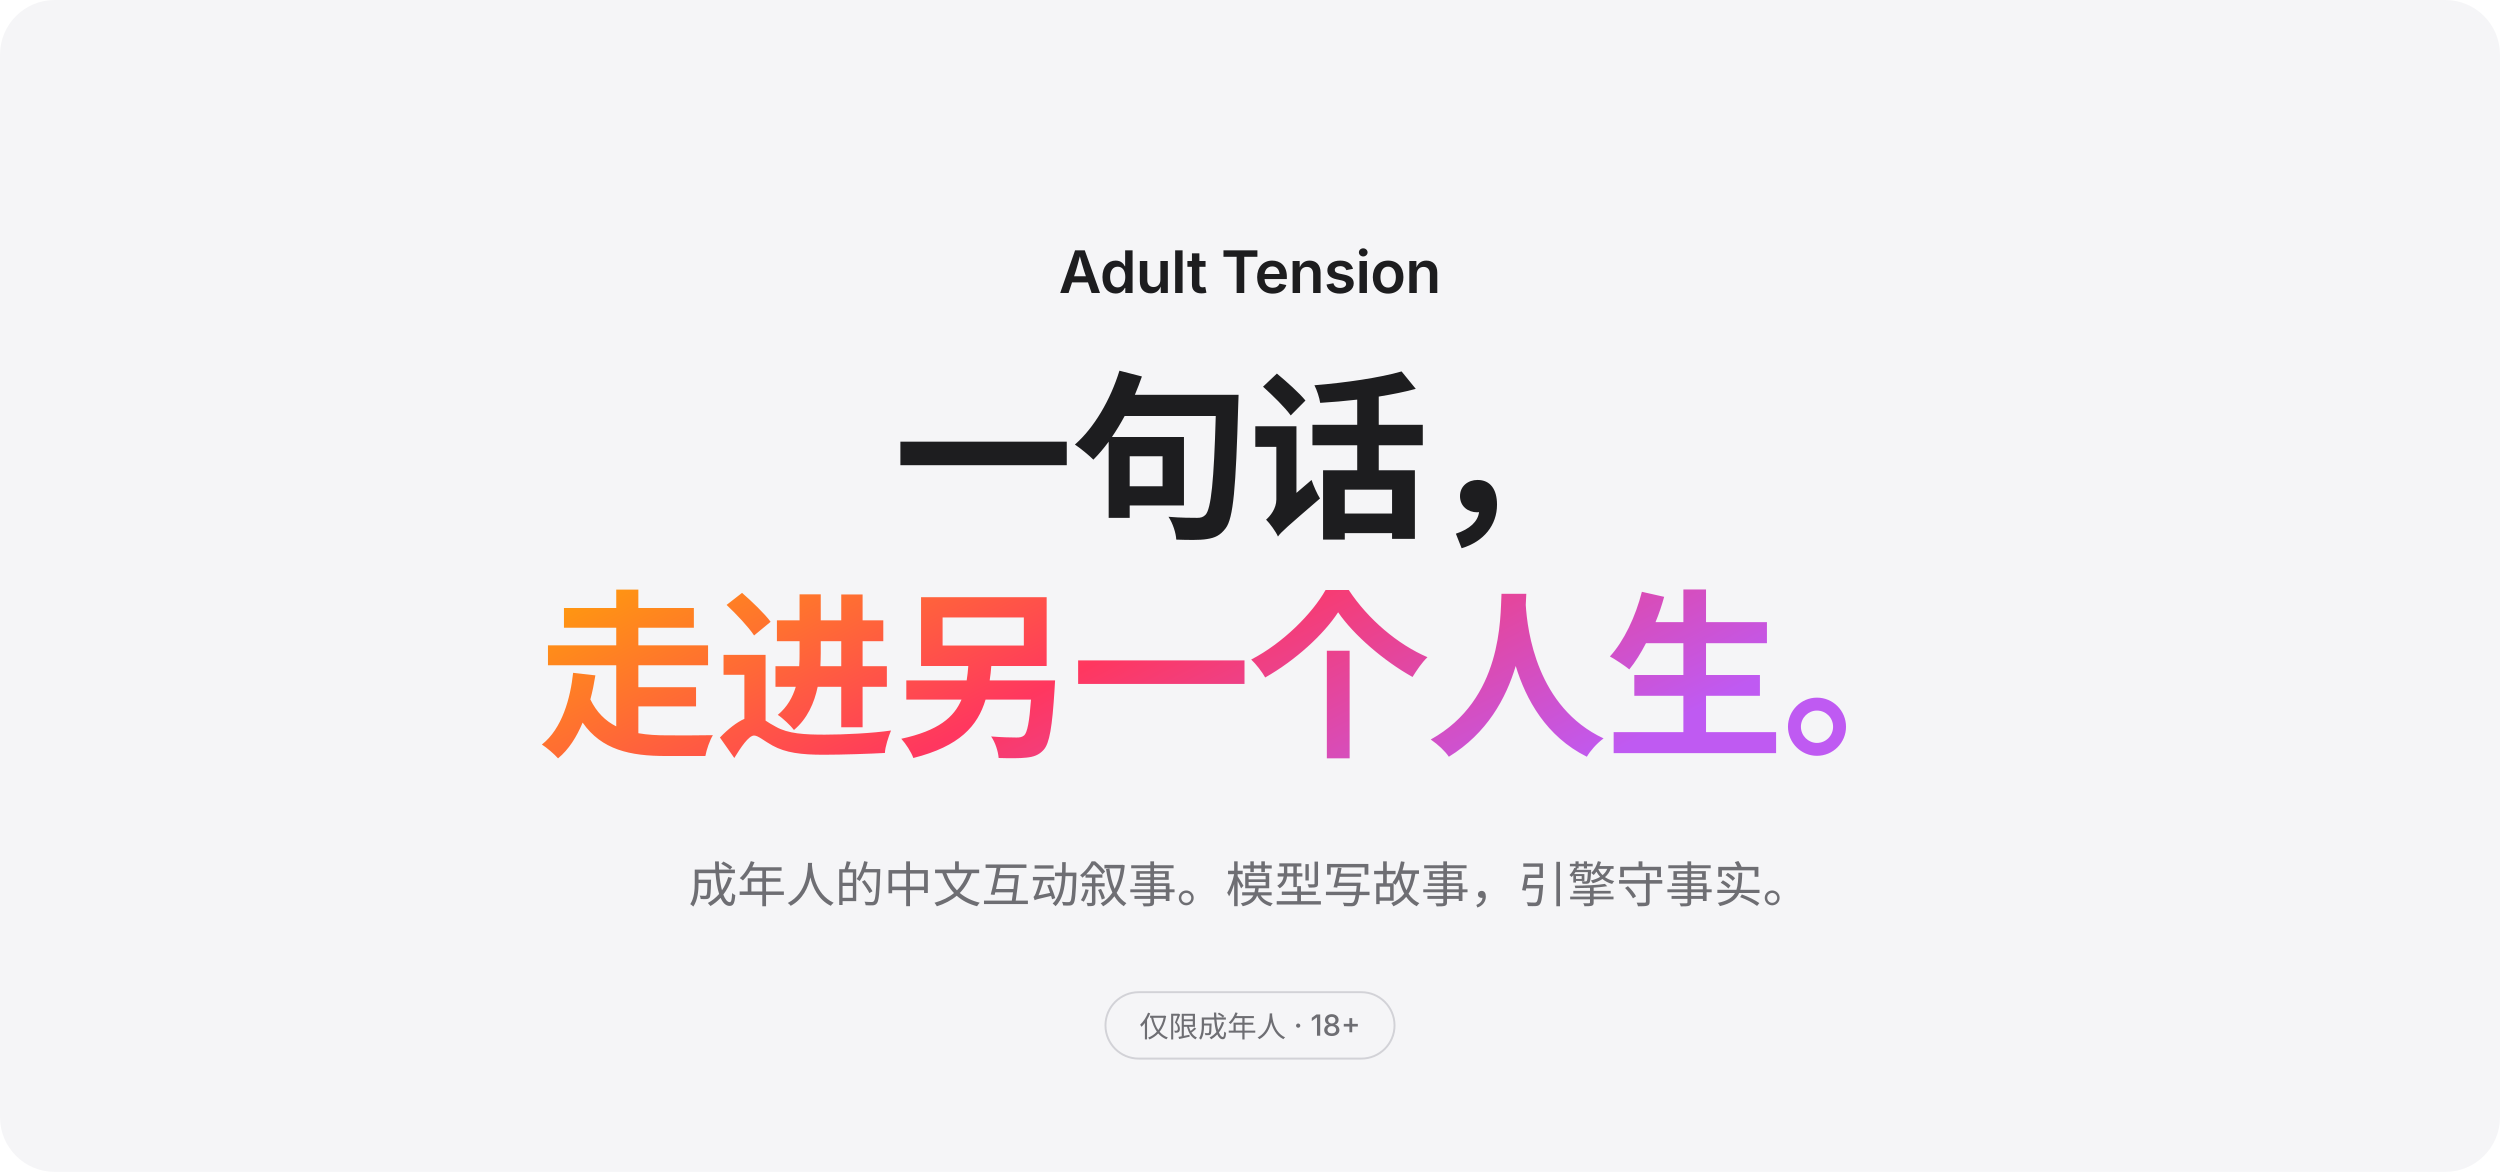
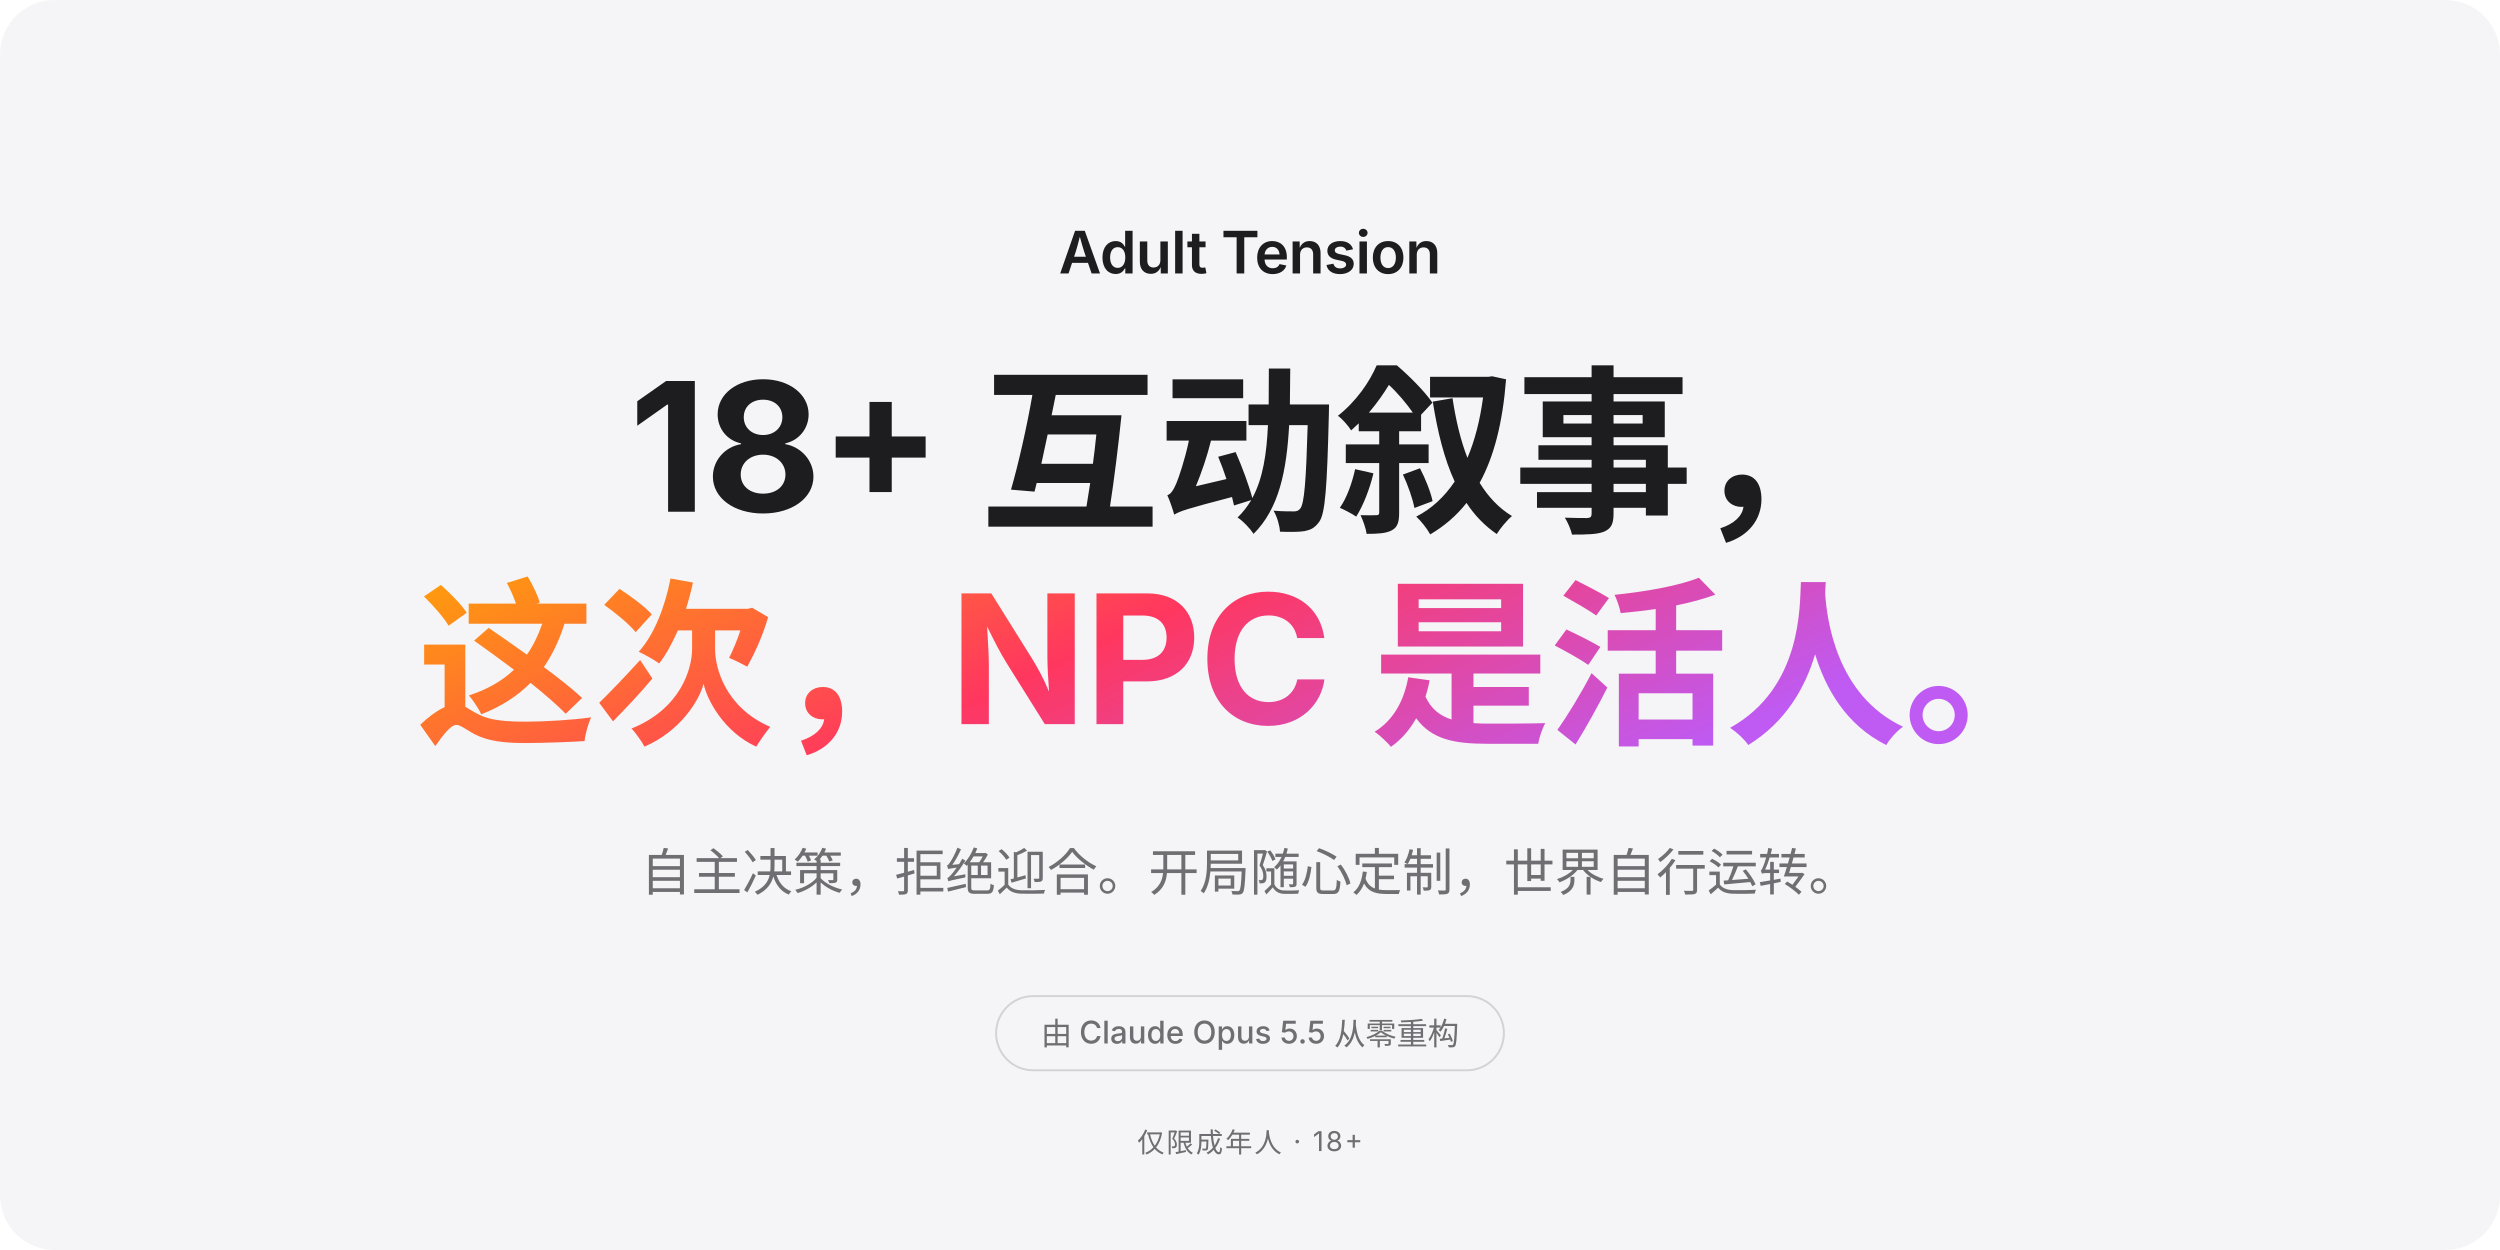
- <svg xmlns="http://www.w3.org/2000/svg" viewBox="0 0 1280 600" width="1280" height="600" role="img" aria-label="Adult Tension：一句话，走进另一个人生。">
+ <svg xmlns="http://www.w3.org/2000/svg" viewBox="0 0 1280 640" width="1280" height="640" role="img" aria-label="Adult Tension：18+ 互动叙事，这次，NPC 是活人。">
  <defs>
    <linearGradient id="g" x1="0" y1="0" x2="1" y2="0.25">
      <stop offset="0" stop-color="#ff9f0a" />
      <stop offset="0.5" stop-color="#ff375f" />
      <stop offset="1" stop-color="#bf5af2" />
    </linearGradient>
  </defs>
-   <rect width="1280" height="600" rx="28" fill="#f5f5f7" />
-   <text x="640" y="150" font-family="-apple-system,BlinkMacSystemFont,'SF Pro Display','PingFang SC','Helvetica Neue','Microsoft YaHei','Noto Sans SC',sans-serif" font-size="30" font-weight="600" fill="#1d1d1f" text-anchor="middle" letter-spacing="-0.3">Adult Tension</text>
-   <text x="640" y="268" font-family="-apple-system,BlinkMacSystemFont,'SF Pro Display','PingFang SC','Helvetica Neue','Microsoft YaHei','Noto Sans SC',sans-serif" font-size="92" font-weight="700" fill="#1d1d1f" text-anchor="middle" letter-spacing="-1">一句话，</text>
-   <text x="640" y="380" font-family="-apple-system,BlinkMacSystemFont,'SF Pro Display','PingFang SC','Helvetica Neue','Microsoft YaHei','Noto Sans SC',sans-serif" font-size="92" font-weight="700" fill="url(#g)" text-anchor="middle" letter-spacing="-1">走进另一个人生。</text>
-   <text x="640" y="462" font-family="-apple-system,BlinkMacSystemFont,'SF Pro Display','PingFang SC','Helvetica Neue','Microsoft YaHei','Noto Sans SC',sans-serif" font-size="25" font-weight="400" fill="#6e6e73" text-anchor="middle" letter-spacing="0">成年人的中文互动叙事。模型写故事，引擎守事实。</text>
-   <rect x="566" y="508" width="148" height="34" rx="17" fill="none" stroke="#d2d2d7" />
-   <text x="640" y="531" font-family="-apple-system,BlinkMacSystemFont,'SF Pro Display','PingFang SC','Helvetica Neue','Microsoft YaHei','Noto Sans SC',sans-serif" font-size="15" font-weight="500" fill="#6e6e73" text-anchor="middle" letter-spacing="0">仅限成年人 · 18+</text>
+   <rect width="1280" height="640" rx="28" fill="#f5f5f7" />
+   <text x="640" y="140" font-family="-apple-system,BlinkMacSystemFont,'SF Pro Display','PingFang SC','Helvetica Neue','Microsoft YaHei','Noto Sans SC',sans-serif" font-size="30" font-weight="600" fill="#1d1d1f" text-anchor="middle" letter-spacing="-0.3">Adult Tension</text>
+   <text x="640" y="262" font-family="-apple-system,BlinkMacSystemFont,'SF Pro Display','PingFang SC','Helvetica Neue','Microsoft YaHei','Noto Sans SC',sans-serif" font-size="92" font-weight="700" fill="#1d1d1f" text-anchor="middle" letter-spacing="-1">18+ 互动叙事，</text>
+   <text x="640" y="374" font-family="-apple-system,BlinkMacSystemFont,'SF Pro Display','PingFang SC','Helvetica Neue','Microsoft YaHei','Noto Sans SC',sans-serif" font-size="92" font-weight="700" fill="url(#g)" text-anchor="middle" letter-spacing="-1">这次，NPC 是活人。</text>
+   <text x="640" y="456" font-family="-apple-system,BlinkMacSystemFont,'SF Pro Display','PingFang SC','Helvetica Neue','Microsoft YaHei','Noto Sans SC',sans-serif" font-size="26" font-weight="400" fill="#6e6e73" text-anchor="middle" letter-spacing="0">自主决策，拒绝迎合。开局随心定制，世界自行运转。</text>
+   <rect x="510" y="510" width="260" height="38" rx="19" fill="none" stroke="#d2d2d7" />
+   <text x="640" y="535" font-family="-apple-system,BlinkMacSystemFont,'SF Pro Display','PingFang SC','Helvetica Neue','Microsoft YaHei','Noto Sans SC',sans-serif" font-size="16" font-weight="500" fill="#6e6e73" text-anchor="middle" letter-spacing="0">由 Claude Opus 5.5 从零重构</text>
+   <text x="640" y="590" font-family="-apple-system,BlinkMacSystemFont,'SF Pro Display','PingFang SC','Helvetica Neue','Microsoft YaHei','Noto Sans SC',sans-serif" font-size="14" font-weight="400" fill="#6e6e73" text-anchor="middle" letter-spacing="1">仅限成年人 · 18+</text>
</svg>
